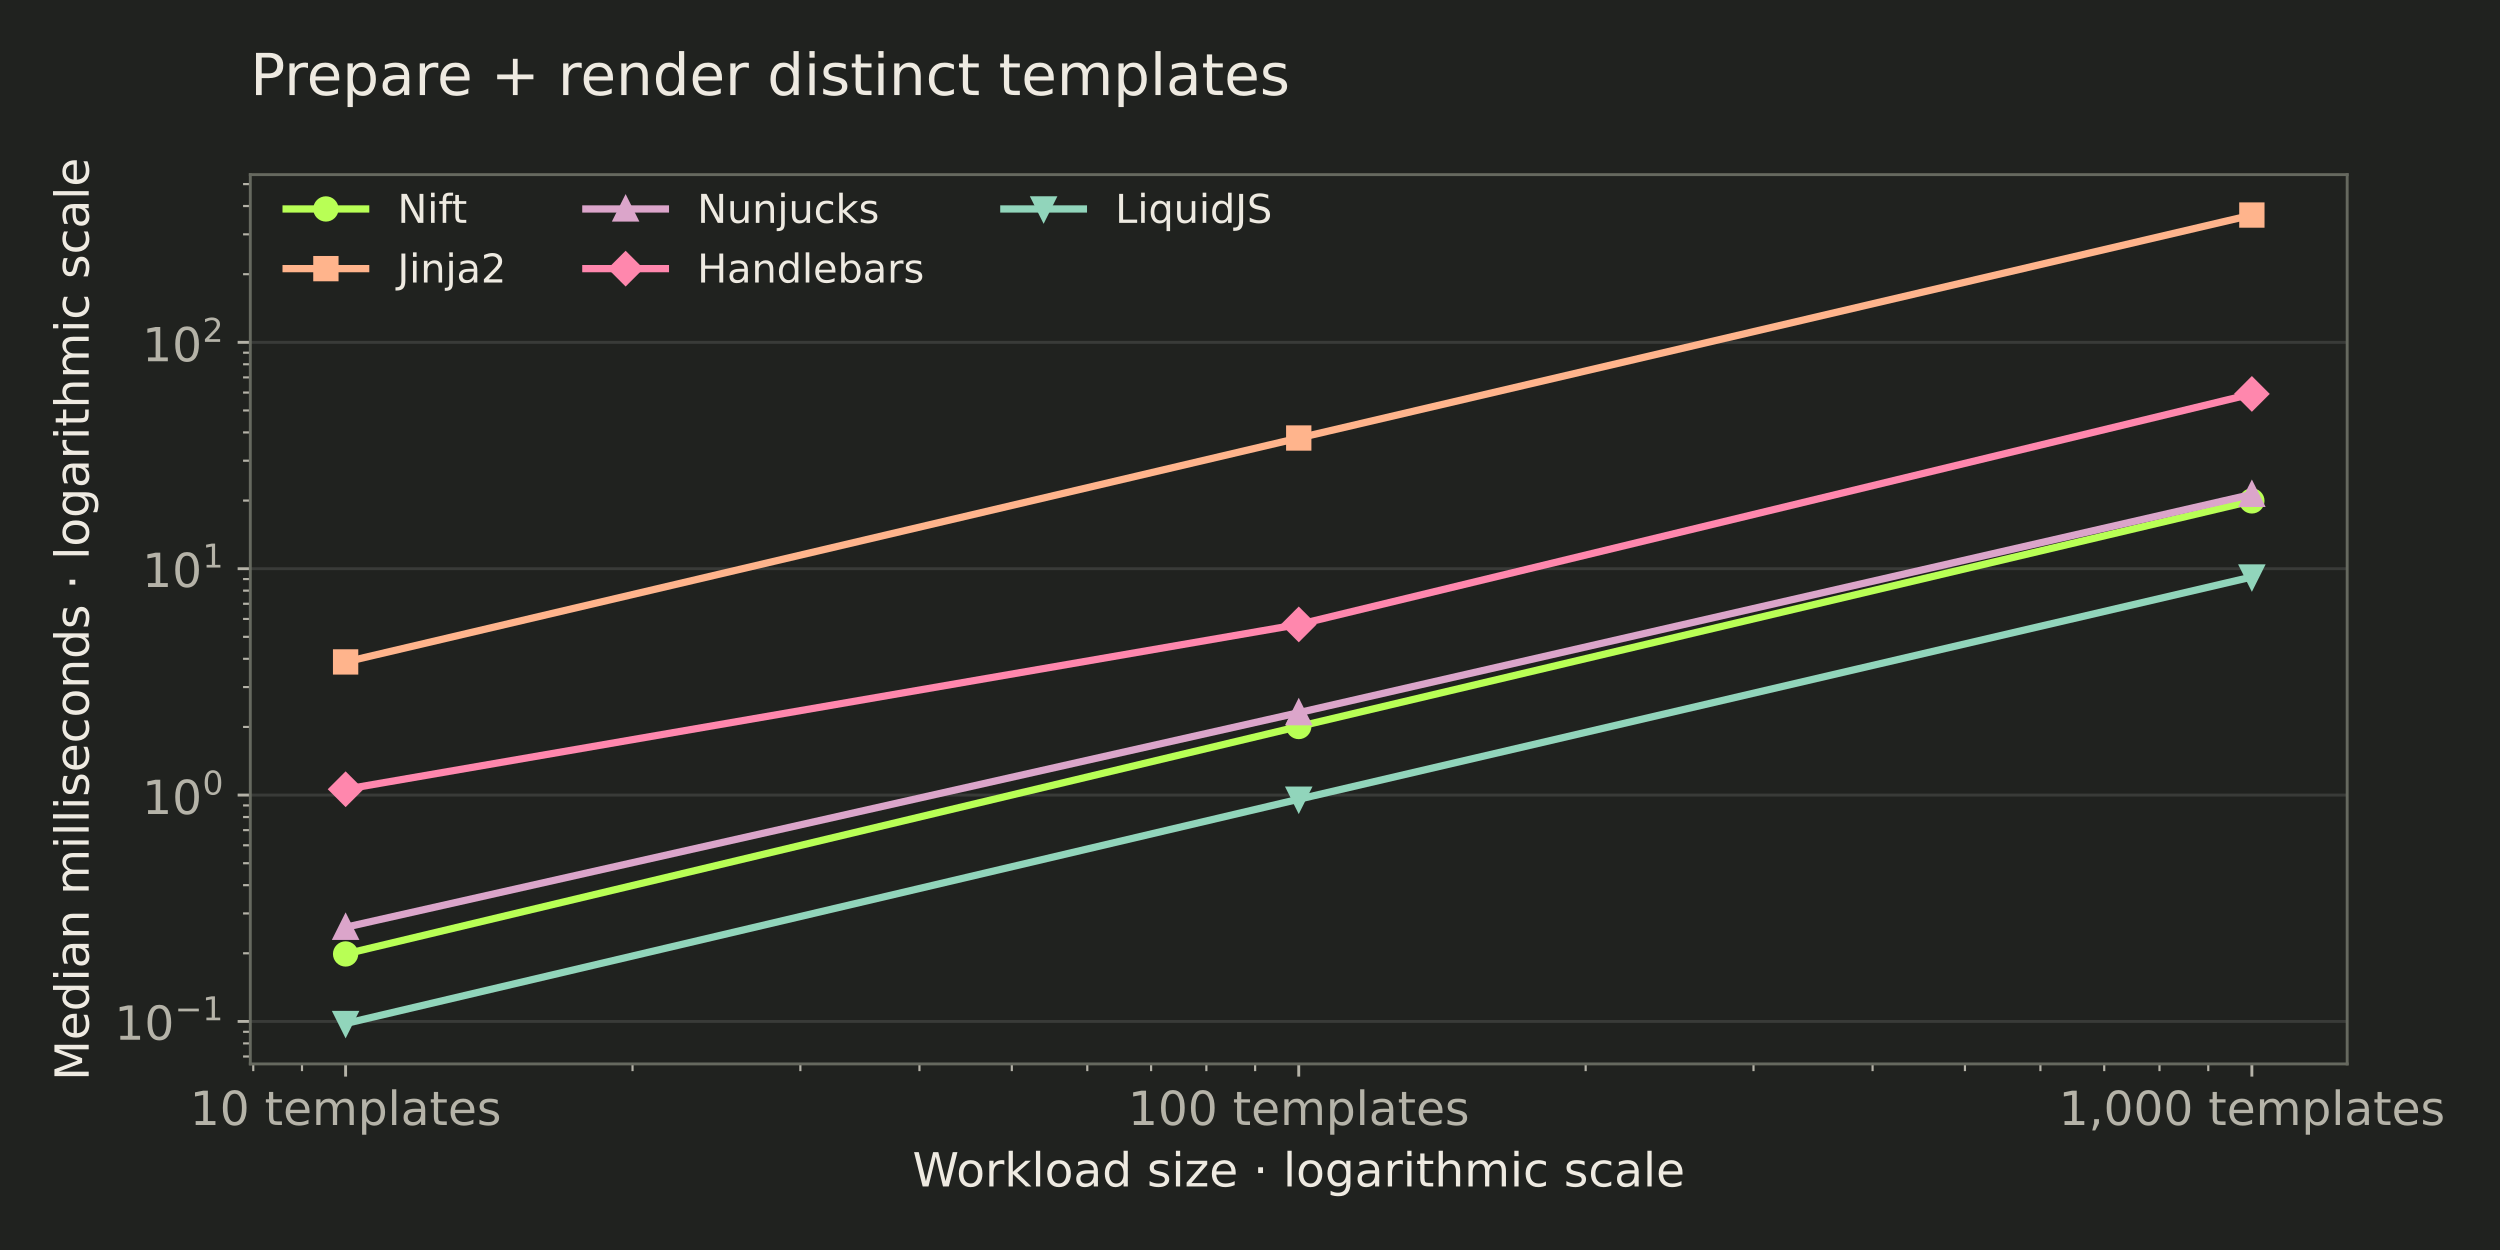
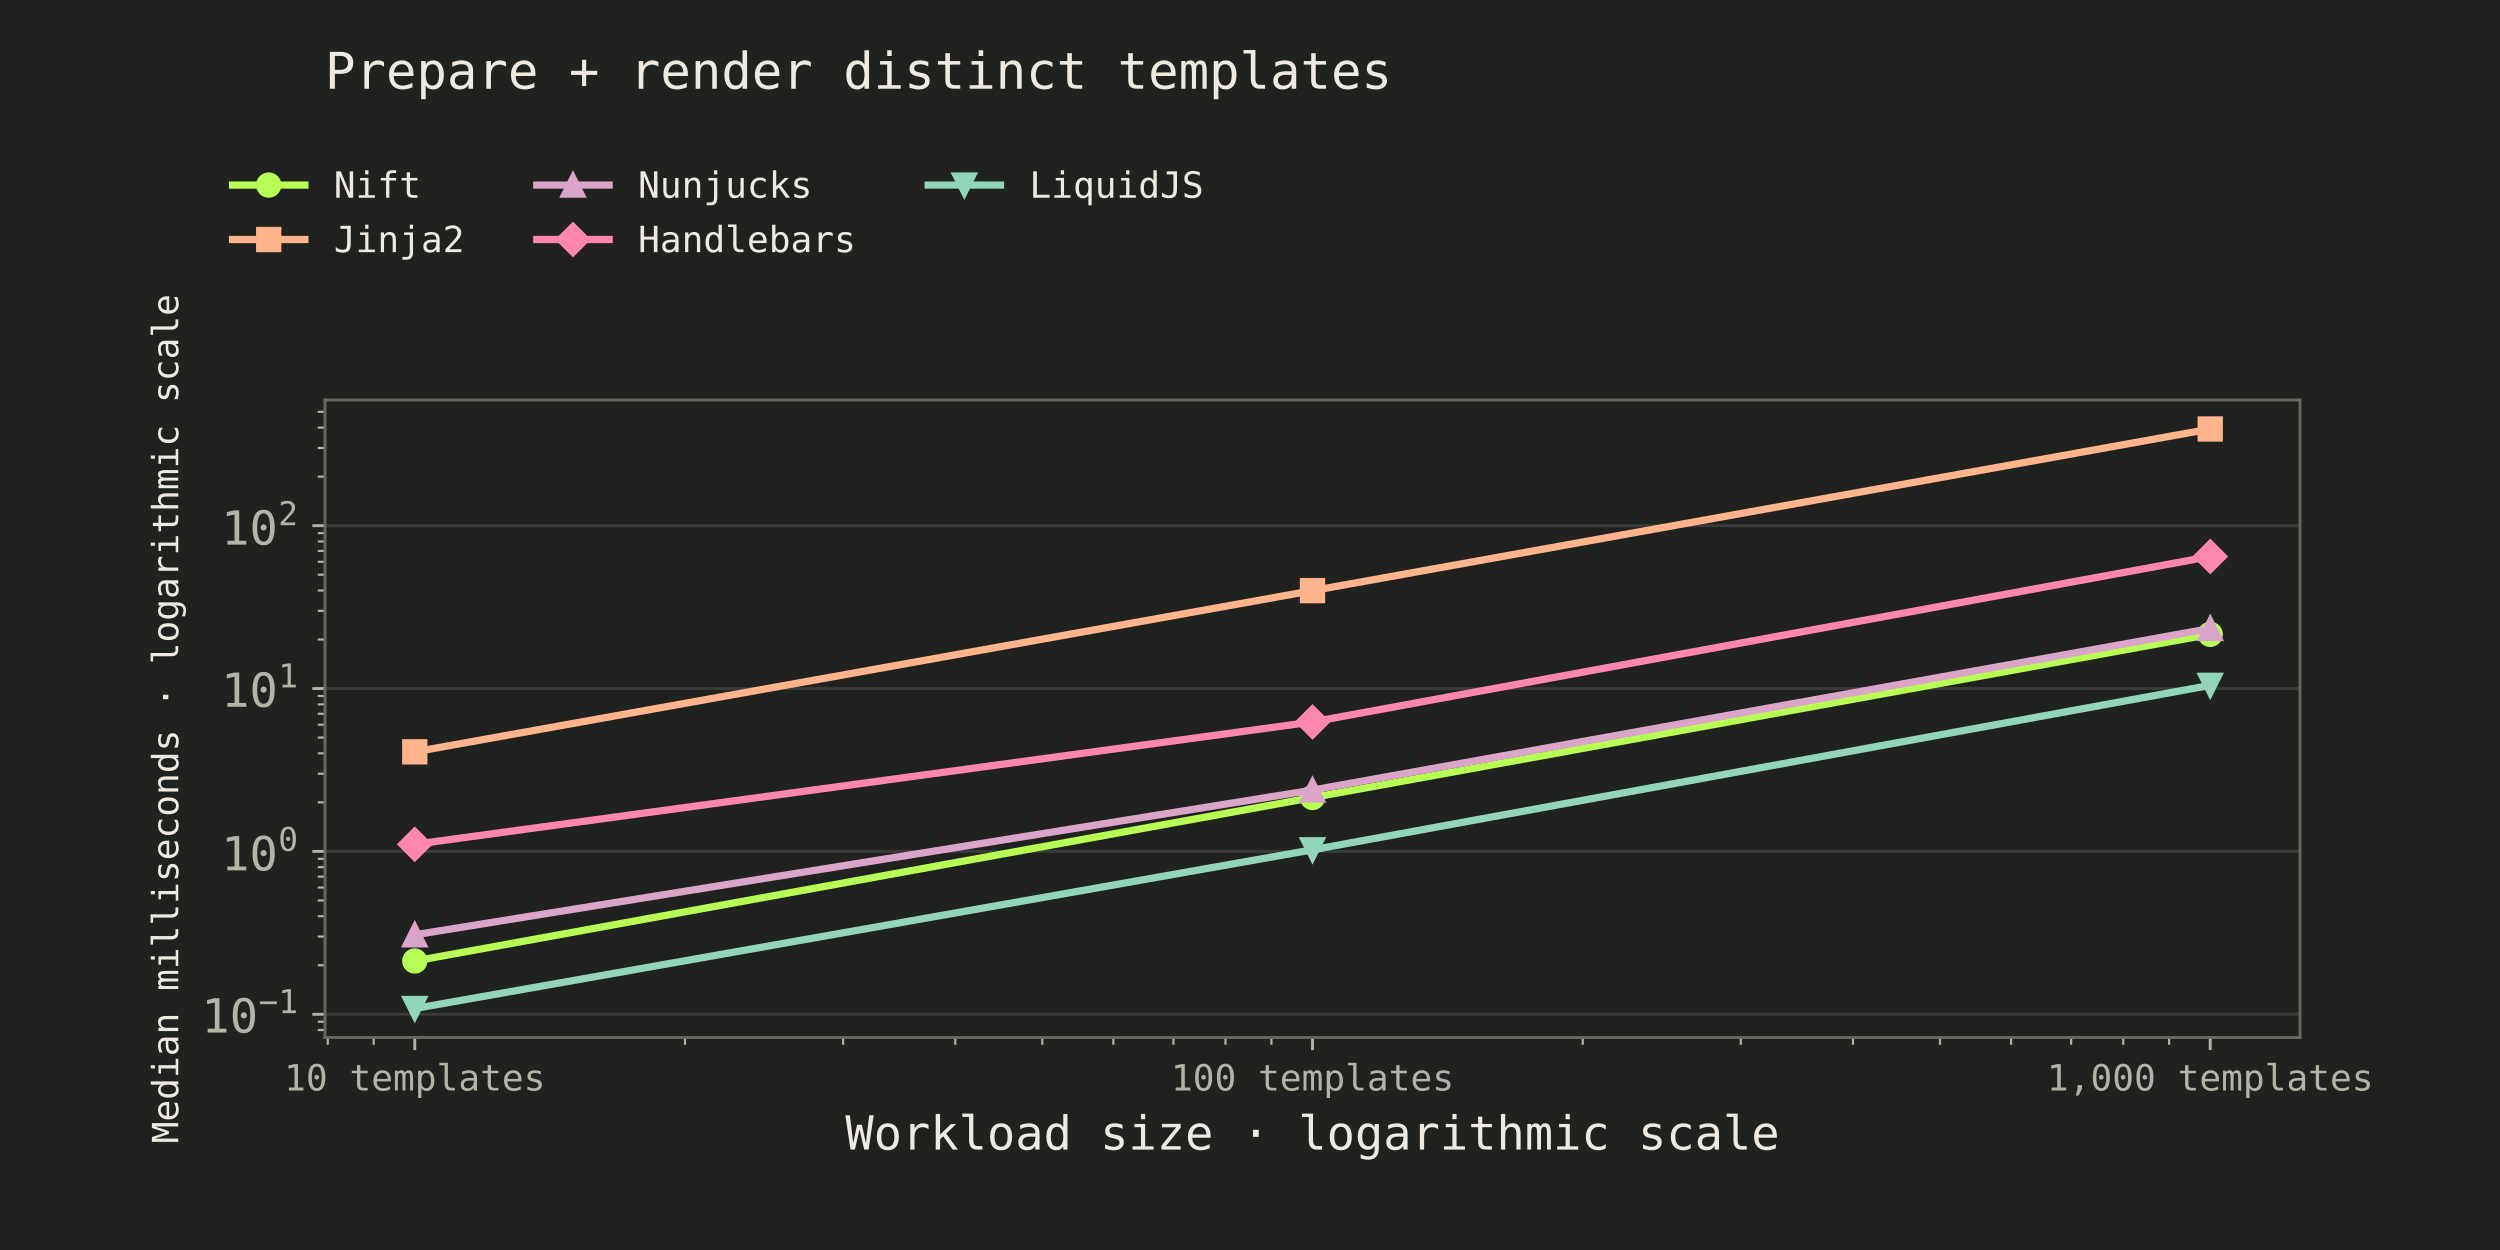
<svg xmlns="http://www.w3.org/2000/svg" xmlns:xlink="http://www.w3.org/1999/xlink" width="691.2pt" height="345.6pt" viewBox="0 0 691.2 345.6" version="1.1">
  <defs>
    <style type="text/css">*{stroke-linejoin: round; stroke-linecap: butt}</style>
  </defs>
  <g id="figure_1">
    <g id="patch_1">
      <path d="M 0 345.6  L 691.2 345.6  L 691.2 0  L 0 0  z " style="fill: #20221f" />
    </g>
    <g id="axes_1">
      <g id="patch_2">
-         <path d="M 69.203 294.154  L 648.949 294.154  L 648.949 48.28  L 69.203 48.28  z " style="fill: #20221f" />
+         <path d="M 89.856 286.848  L 635.904 286.848  L 635.904 110.592  L 89.856 110.592  z " style="fill: #20221f" />
      </g>
      <g id="matplotlib.axis_1">
        <g id="xtick_1">
          <g id="line2d_1">
            <defs>
              <path id="m729737db2e" d="M 0 0  L 0 3.5  " style="stroke: #b5b3a8; stroke-width: 0.8" />
            </defs>
            <g>
-               <use xlink:href="#m729737db2e" x="95.555" y="294.154" style="fill: #b5b3a8; stroke: #b5b3a8; stroke-width: 0.8" />
+               <use xlink:href="#m729737db2e" x="114.676" y="286.848" style="fill: #b5b3a8; stroke: #b5b3a8; stroke-width: 0.8" />
            </g>
          </g>
          <g id="text_1">
-             <text style="font-size: 13px; font-family: 'DejaVu Sans', 'Bitstream Vera Sans', 'Computer Modern Sans Serif', 'Lucida Grande', 'Verdana', 'Geneva', 'Lucid', 'Arial', 'Helvetica', 'Avant Garde', sans-serif; text-anchor: middle; fill: #b5b3a8" x="95.555" y="311.032" transform="rotate(-0 95.55514 311.0319)">10 templates</text>
+             <text style="font-size: 10px; font-family: 'DejaVu Sans Mono'; text-anchor: middle; fill: #b5b3a8" x="114.676" y="301.5" transform="rotate(-0 114.6764 301.4996)">10 templates</text>
          </g>
        </g>
        <g id="xtick_2">
          <g id="line2d_2">
            <g>
-               <use xlink:href="#m729737db2e" x="359.076" y="294.154" style="fill: #b5b3a8; stroke: #b5b3a8; stroke-width: 0.8" />
+               <use xlink:href="#m729737db2e" x="362.88" y="286.848" style="fill: #b5b3a8; stroke: #b5b3a8; stroke-width: 0.8" />
            </g>
          </g>
          <g id="text_2">
-             <text style="font-size: 13px; font-family: 'DejaVu Sans', 'Bitstream Vera Sans', 'Computer Modern Sans Serif', 'Lucida Grande', 'Verdana', 'Geneva', 'Lucid', 'Arial', 'Helvetica', 'Avant Garde', sans-serif; text-anchor: middle; fill: #b5b3a8" x="359.076" y="311.032" transform="rotate(-0 359.0761 311.0319)">100 templates</text>
+             <text style="font-size: 10px; font-family: 'DejaVu Sans Mono'; text-anchor: middle; fill: #b5b3a8" x="362.88" y="301.5" transform="rotate(-0 362.88 301.4996)">100 templates</text>
          </g>
        </g>
        <g id="xtick_3">
          <g id="line2d_3">
            <g>
-               <use xlink:href="#m729737db2e" x="622.597" y="294.154" style="fill: #b5b3a8; stroke: #b5b3a8; stroke-width: 0.8" />
+               <use xlink:href="#m729737db2e" x="611.084" y="286.848" style="fill: #b5b3a8; stroke: #b5b3a8; stroke-width: 0.8" />
            </g>
          </g>
          <g id="text_3">
-             <text style="font-size: 13px; font-family: 'DejaVu Sans', 'Bitstream Vera Sans', 'Computer Modern Sans Serif', 'Lucida Grande', 'Verdana', 'Geneva', 'Lucid', 'Arial', 'Helvetica', 'Avant Garde', sans-serif; text-anchor: middle; fill: #b5b3a8" x="622.597" y="311.032" transform="rotate(-0 622.597 311.0319)">1,000 templates</text>
+             <text style="font-size: 10px; font-family: 'DejaVu Sans Mono'; text-anchor: middle; fill: #b5b3a8" x="611.084" y="301.5" transform="rotate(-0 611.0836 301.4996)">1,000 templates</text>
          </g>
        </g>
        <g id="xtick_4">
          <g id="line2d_4">
            <defs>
              <path id="m561a714fef" d="M 0 0  L 0 2  " style="stroke: #b5b3a8; stroke-width: 0.6" />
            </defs>
            <g>
-               <use xlink:href="#m561a714fef" x="70.017" y="294.154" style="fill: #b5b3a8; stroke: #b5b3a8; stroke-width: 0.6" />
+               <use xlink:href="#m561a714fef" x="90.623" y="286.848" style="fill: #b5b3a8; stroke: #b5b3a8; stroke-width: 0.6" />
            </g>
          </g>
        </g>
        <g id="xtick_5">
          <g id="line2d_5">
            <g>
-               <use xlink:href="#m561a714fef" x="83.497" y="294.154" style="fill: #b5b3a8; stroke: #b5b3a8; stroke-width: 0.6" />
+               <use xlink:href="#m561a714fef" x="103.319" y="286.848" style="fill: #b5b3a8; stroke: #b5b3a8; stroke-width: 0.6" />
            </g>
          </g>
        </g>
        <g id="xtick_6">
          <g id="line2d_6">
            <g>
-               <use xlink:href="#m561a714fef" x="174.883" y="294.154" style="fill: #b5b3a8; stroke: #b5b3a8; stroke-width: 0.6" />
+               <use xlink:href="#m561a714fef" x="189.393" y="286.848" style="fill: #b5b3a8; stroke: #b5b3a8; stroke-width: 0.6" />
            </g>
          </g>
        </g>
        <g id="xtick_7">
          <g id="line2d_7">
            <g>
-               <use xlink:href="#m561a714fef" x="221.287" y="294.154" style="fill: #b5b3a8; stroke: #b5b3a8; stroke-width: 0.6" />
+               <use xlink:href="#m561a714fef" x="233.1" y="286.848" style="fill: #b5b3a8; stroke: #b5b3a8; stroke-width: 0.6" />
            </g>
          </g>
        </g>
        <g id="xtick_8">
          <g id="line2d_8">
            <g>
-               <use xlink:href="#m561a714fef" x="254.211" y="294.154" style="fill: #b5b3a8; stroke: #b5b3a8; stroke-width: 0.6" />
+               <use xlink:href="#m561a714fef" x="264.11" y="286.848" style="fill: #b5b3a8; stroke: #b5b3a8; stroke-width: 0.6" />
            </g>
          </g>
        </g>
        <g id="xtick_9">
          <g id="line2d_9">
            <g>
-               <use xlink:href="#m561a714fef" x="279.748" y="294.154" style="fill: #b5b3a8; stroke: #b5b3a8; stroke-width: 0.6" />
+               <use xlink:href="#m561a714fef" x="288.163" y="286.848" style="fill: #b5b3a8; stroke: #b5b3a8; stroke-width: 0.6" />
            </g>
          </g>
        </g>
        <g id="xtick_10">
          <g id="line2d_10">
            <g>
-               <use xlink:href="#m561a714fef" x="300.614" y="294.154" style="fill: #b5b3a8; stroke: #b5b3a8; stroke-width: 0.6" />
+               <use xlink:href="#m561a714fef" x="307.816" y="286.848" style="fill: #b5b3a8; stroke: #b5b3a8; stroke-width: 0.6" />
            </g>
          </g>
        </g>
        <g id="xtick_11">
          <g id="line2d_11">
            <g>
-               <use xlink:href="#m561a714fef" x="318.256" y="294.154" style="fill: #b5b3a8; stroke: #b5b3a8; stroke-width: 0.6" />
+               <use xlink:href="#m561a714fef" x="324.433" y="286.848" style="fill: #b5b3a8; stroke: #b5b3a8; stroke-width: 0.6" />
            </g>
          </g>
        </g>
        <g id="xtick_12">
          <g id="line2d_12">
            <g>
-               <use xlink:href="#m561a714fef" x="333.538" y="294.154" style="fill: #b5b3a8; stroke: #b5b3a8; stroke-width: 0.6" />
+               <use xlink:href="#m561a714fef" x="338.827" y="286.848" style="fill: #b5b3a8; stroke: #b5b3a8; stroke-width: 0.6" />
            </g>
          </g>
        </g>
        <g id="xtick_13">
          <g id="line2d_13">
            <g>
-               <use xlink:href="#m561a714fef" x="347.018" y="294.154" style="fill: #b5b3a8; stroke: #b5b3a8; stroke-width: 0.6" />
+               <use xlink:href="#m561a714fef" x="351.523" y="286.848" style="fill: #b5b3a8; stroke: #b5b3a8; stroke-width: 0.6" />
            </g>
          </g>
        </g>
        <g id="xtick_14">
          <g id="line2d_14">
            <g>
-               <use xlink:href="#m561a714fef" x="438.404" y="294.154" style="fill: #b5b3a8; stroke: #b5b3a8; stroke-width: 0.6" />
+               <use xlink:href="#m561a714fef" x="437.597" y="286.848" style="fill: #b5b3a8; stroke: #b5b3a8; stroke-width: 0.6" />
            </g>
          </g>
        </g>
        <g id="xtick_15">
          <g id="line2d_15">
            <g>
-               <use xlink:href="#m561a714fef" x="484.808" y="294.154" style="fill: #b5b3a8; stroke: #b5b3a8; stroke-width: 0.6" />
+               <use xlink:href="#m561a714fef" x="481.303" y="286.848" style="fill: #b5b3a8; stroke: #b5b3a8; stroke-width: 0.6" />
            </g>
          </g>
        </g>
        <g id="xtick_16">
          <g id="line2d_16">
            <g>
-               <use xlink:href="#m561a714fef" x="517.731" y="294.154" style="fill: #b5b3a8; stroke: #b5b3a8; stroke-width: 0.6" />
+               <use xlink:href="#m561a714fef" x="512.313" y="286.848" style="fill: #b5b3a8; stroke: #b5b3a8; stroke-width: 0.6" />
            </g>
          </g>
        </g>
        <g id="xtick_17">
          <g id="line2d_17">
            <g>
-               <use xlink:href="#m561a714fef" x="543.269" y="294.154" style="fill: #b5b3a8; stroke: #b5b3a8; stroke-width: 0.6" />
+               <use xlink:href="#m561a714fef" x="536.367" y="286.848" style="fill: #b5b3a8; stroke: #b5b3a8; stroke-width: 0.6" />
            </g>
          </g>
        </g>
        <g id="xtick_18">
          <g id="line2d_18">
            <g>
-               <use xlink:href="#m561a714fef" x="564.135" y="294.154" style="fill: #b5b3a8; stroke: #b5b3a8; stroke-width: 0.6" />
+               <use xlink:href="#m561a714fef" x="556.02" y="286.848" style="fill: #b5b3a8; stroke: #b5b3a8; stroke-width: 0.6" />
            </g>
          </g>
        </g>
        <g id="xtick_19">
          <g id="line2d_19">
            <g>
-               <use xlink:href="#m561a714fef" x="581.777" y="294.154" style="fill: #b5b3a8; stroke: #b5b3a8; stroke-width: 0.6" />
+               <use xlink:href="#m561a714fef" x="572.636" y="286.848" style="fill: #b5b3a8; stroke: #b5b3a8; stroke-width: 0.6" />
            </g>
          </g>
        </g>
        <g id="xtick_20">
          <g id="line2d_20">
            <g>
-               <use xlink:href="#m561a714fef" x="597.059" y="294.154" style="fill: #b5b3a8; stroke: #b5b3a8; stroke-width: 0.6" />
+               <use xlink:href="#m561a714fef" x="587.03" y="286.848" style="fill: #b5b3a8; stroke: #b5b3a8; stroke-width: 0.6" />
            </g>
          </g>
        </g>
        <g id="xtick_21">
          <g id="line2d_21">
            <g>
-               <use xlink:href="#m561a714fef" x="610.539" y="294.154" style="fill: #b5b3a8; stroke: #b5b3a8; stroke-width: 0.6" />
+               <use xlink:href="#m561a714fef" x="599.726" y="286.848" style="fill: #b5b3a8; stroke: #b5b3a8; stroke-width: 0.6" />
            </g>
          </g>
        </g>
        <g id="text_4">
-           <text style="font-size: 13px; font-family: 'DejaVu Sans', 'Bitstream Vera Sans', 'Computer Modern Sans Serif', 'Lucida Grande', 'Verdana', 'Geneva', 'Lucid', 'Arial', 'Helvetica', 'Avant Garde', sans-serif; text-anchor: middle; fill: #eeeae1" x="359.076" y="328.033" transform="rotate(-0 359.0761 328.0329)">Workload size · logarithmic scale</text>
+           <text style="font-size: 13px; font-family: 'DejaVu Sans Mono'; text-anchor: middle; fill: #eeeae1" x="362.88" y="317.849" transform="rotate(-0 362.88 317.8489)">Workload size · logarithmic scale</text>
        </g>
      </g>
      <g id="matplotlib.axis_2">
        <g id="ytick_1">
          <g id="line2d_22">
-             <path d="M 69.203 282.411  L 648.949 282.411  " clip-path="url(#p928953064c)" style="fill: none; stroke: #b0b0b0; stroke-opacity: 0.18; stroke-width: 0.8; stroke-linecap: square" />
+             <path d="M 89.856 280.422  L 635.904 280.422  " clip-path="url(#pa145796d92)" style="fill: none; stroke: #b0b0b0; stroke-opacity: 0.18; stroke-width: 0.8; stroke-linecap: square" />
          </g>
          <g id="line2d_23">
            <defs>
              <path id="m79aa11fd9c" d="M 0 0  L -3.5 0  " style="stroke: #b5b3a8; stroke-width: 0.8" />
            </defs>
            <g>
-               <use xlink:href="#m79aa11fd9c" x="69.203" y="282.411" style="fill: #b5b3a8; stroke: #b5b3a8; stroke-width: 0.8" />
+               <use xlink:href="#m79aa11fd9c" x="89.856" y="280.422" style="fill: #b5b3a8; stroke: #b5b3a8; stroke-width: 0.8" />
            </g>
          </g>
          <g id="text_5">
-             <g style="fill: #b5b3a8" transform="translate(31.65305 288.4555)">
+             <g style="fill: #b5b3a8" transform="translate(55.686 286.4675)">
              <text>
-                 <tspan x="0" y="-0.992" style="font-size: 13px; font-family: 'DejaVu Sans'; fill: #b5b3a8">1</tspan>
-                 <tspan x="8.271" y="-0.992" style="font-size: 13px; font-family: 'DejaVu Sans'; fill: #b5b3a8">0</tspan>
-                 <tspan x="16.666" y="-6.361" style="font-size: 9.1px; font-family: 'DejaVu Sans'; fill: #b5b3a8">−</tspan>
-                 <tspan x="24.291" y="-6.361" style="font-size: 9.1px; font-family: 'DejaVu Sans'; fill: #b5b3a8">1</tspan>
+                 <tspan x="0" y="-0.992" style="font-size: 13px; font-family: 'DejaVu Sans Mono'; fill: #b5b3a8">1</tspan>
+                 <tspan x="7.827" y="-0.992" style="font-size: 13px; font-family: 'DejaVu Sans Mono'; fill: #b5b3a8">0</tspan>
+                 <tspan x="15.778" y="-6.361" style="font-size: 9.1px; font-family: 'DejaVu Sans Mono'; fill: #b5b3a8">−</tspan>
+                 <tspan x="21.256" y="-6.361" style="font-size: 9.1px; font-family: 'DejaVu Sans Mono'; fill: #b5b3a8">1</tspan>
              </text>
            </g>
          </g>
        </g>
        <g id="ytick_2">
          <g id="line2d_24">
-             <path d="M 69.203 219.823  L 648.949 219.823  " clip-path="url(#p928953064c)" style="fill: none; stroke: #b0b0b0; stroke-opacity: 0.18; stroke-width: 0.8; stroke-linecap: square" />
+             <path d="M 89.856 235.394  L 635.904 235.394  " clip-path="url(#pa145796d92)" style="fill: none; stroke: #b0b0b0; stroke-opacity: 0.18; stroke-width: 0.8; stroke-linecap: square" />
          </g>
          <g id="line2d_25">
            <g>
-               <use xlink:href="#m79aa11fd9c" x="69.203" y="219.823" style="fill: #b5b3a8; stroke: #b5b3a8; stroke-width: 0.8" />
+               <use xlink:href="#m79aa11fd9c" x="89.856" y="235.394" style="fill: #b5b3a8; stroke: #b5b3a8; stroke-width: 0.8" />
            </g>
          </g>
          <g id="text_6">
-             <g style="fill: #b5b3a8" transform="translate(39.32305 225.9331)">
+             <g style="fill: #b5b3a8" transform="translate(61.146 241.5045)">
              <text>
-                 <tspan x="0" y="-0.872" style="font-size: 13px; font-family: 'DejaVu Sans'; fill: #b5b3a8">1</tspan>
-                 <tspan x="8.271" y="-0.872" style="font-size: 13px; font-family: 'DejaVu Sans'; fill: #b5b3a8">0</tspan>
-                 <tspan x="16.666" y="-6.241" style="font-size: 9.1px; font-family: 'DejaVu Sans'; fill: #b5b3a8">0</tspan>
+                 <tspan x="0" y="-0.872" style="font-size: 13px; font-family: 'DejaVu Sans Mono'; fill: #b5b3a8">1</tspan>
+                 <tspan x="7.827" y="-0.872" style="font-size: 13px; font-family: 'DejaVu Sans Mono'; fill: #b5b3a8">0</tspan>
+                 <tspan x="15.778" y="-6.241" style="font-size: 9.1px; font-family: 'DejaVu Sans Mono'; fill: #b5b3a8">0</tspan>
              </text>
            </g>
          </g>
        </g>
        <g id="ytick_3">
          <g id="line2d_26">
-             <path d="M 69.203 157.236  L 648.949 157.236  " clip-path="url(#p928953064c)" style="fill: none; stroke: #b0b0b0; stroke-opacity: 0.18; stroke-width: 0.8; stroke-linecap: square" />
+             <path d="M 89.856 190.366  L 635.904 190.366  " clip-path="url(#pa145796d92)" style="fill: none; stroke: #b0b0b0; stroke-opacity: 0.18; stroke-width: 0.8; stroke-linecap: square" />
          </g>
          <g id="line2d_27">
            <g>
-               <use xlink:href="#m79aa11fd9c" x="69.203" y="157.236" style="fill: #b5b3a8; stroke: #b5b3a8; stroke-width: 0.8" />
+               <use xlink:href="#m79aa11fd9c" x="89.856" y="190.366" style="fill: #b5b3a8; stroke: #b5b3a8; stroke-width: 0.8" />
            </g>
          </g>
          <g id="text_7">
-             <g style="fill: #b5b3a8" transform="translate(39.32305 163.2806)">
+             <g style="fill: #b5b3a8" transform="translate(61.146 196.4115)">
              <text>
-                 <tspan x="0" y="-0.992" style="font-size: 13px; font-family: 'DejaVu Sans'; fill: #b5b3a8">1</tspan>
-                 <tspan x="8.271" y="-0.992" style="font-size: 13px; font-family: 'DejaVu Sans'; fill: #b5b3a8">0</tspan>
-                 <tspan x="16.666" y="-6.361" style="font-size: 9.1px; font-family: 'DejaVu Sans'; fill: #b5b3a8">1</tspan>
+                 <tspan x="0" y="-0.992" style="font-size: 13px; font-family: 'DejaVu Sans Mono'; fill: #b5b3a8">1</tspan>
+                 <tspan x="7.827" y="-0.992" style="font-size: 13px; font-family: 'DejaVu Sans Mono'; fill: #b5b3a8">0</tspan>
+                 <tspan x="15.778" y="-6.361" style="font-size: 9.1px; font-family: 'DejaVu Sans Mono'; fill: #b5b3a8">1</tspan>
              </text>
            </g>
          </g>
        </g>
        <g id="ytick_4">
          <g id="line2d_28">
-             <path d="M 69.203 94.648  L 648.949 94.648  " clip-path="url(#p928953064c)" style="fill: none; stroke: #b0b0b0; stroke-opacity: 0.18; stroke-width: 0.8; stroke-linecap: square" />
+             <path d="M 89.856 145.338  L 635.904 145.338  " clip-path="url(#pa145796d92)" style="fill: none; stroke: #b0b0b0; stroke-opacity: 0.18; stroke-width: 0.8; stroke-linecap: square" />
          </g>
          <g id="line2d_29">
            <g>
-               <use xlink:href="#m79aa11fd9c" x="69.203" y="94.648" style="fill: #b5b3a8; stroke: #b5b3a8; stroke-width: 0.8" />
+               <use xlink:href="#m79aa11fd9c" x="89.856" y="145.338" style="fill: #b5b3a8; stroke: #b5b3a8; stroke-width: 0.8" />
            </g>
          </g>
          <g id="text_8">
-             <g style="fill: #b5b3a8" transform="translate(39.32305 100.7581)">
+             <g style="fill: #b5b3a8" transform="translate(61.146 151.4485)">
              <text>
-                 <tspan x="0" y="-0.872" style="font-size: 13px; font-family: 'DejaVu Sans'; fill: #b5b3a8">1</tspan>
-                 <tspan x="8.271" y="-0.872" style="font-size: 13px; font-family: 'DejaVu Sans'; fill: #b5b3a8">0</tspan>
-                 <tspan x="16.666" y="-6.241" style="font-size: 9.1px; font-family: 'DejaVu Sans'; fill: #b5b3a8">2</tspan>
+                 <tspan x="0" y="-0.872" style="font-size: 13px; font-family: 'DejaVu Sans Mono'; fill: #b5b3a8">1</tspan>
+                 <tspan x="7.827" y="-0.872" style="font-size: 13px; font-family: 'DejaVu Sans Mono'; fill: #b5b3a8">0</tspan>
+                 <tspan x="15.778" y="-6.241" style="font-size: 9.1px; font-family: 'DejaVu Sans Mono'; fill: #b5b3a8">2</tspan>
              </text>
            </g>
          </g>
        </g>
        <g id="ytick_5">
          <g id="line2d_30">
            <defs>
              <path id="m4dfe075dbd" d="M 0 0  L -2 0  " style="stroke: #b5b3a8; stroke-width: 0.6" />
            </defs>
            <g>
-               <use xlink:href="#m4dfe075dbd" x="69.203" y="292.105" style="fill: #b5b3a8; stroke: #b5b3a8; stroke-width: 0.6" />
+               <use xlink:href="#m4dfe075dbd" x="89.856" y="284.786" style="fill: #b5b3a8; stroke: #b5b3a8; stroke-width: 0.6" />
            </g>
          </g>
        </g>
        <g id="ytick_6">
          <g id="line2d_31">
            <g>
-               <use xlink:href="#m4dfe075dbd" x="69.203" y="288.476" style="fill: #b5b3a8; stroke: #b5b3a8; stroke-width: 0.6" />
+               <use xlink:href="#m4dfe075dbd" x="89.856" y="282.483" style="fill: #b5b3a8; stroke: #b5b3a8; stroke-width: 0.6" />
            </g>
          </g>
        </g>
        <g id="ytick_7">
          <g id="line2d_32">
            <g>
-               <use xlink:href="#m4dfe075dbd" x="69.203" y="285.274" style="fill: #b5b3a8; stroke: #b5b3a8; stroke-width: 0.6" />
+               <use xlink:href="#m4dfe075dbd" x="89.856" y="266.868" style="fill: #b5b3a8; stroke: #b5b3a8; stroke-width: 0.6" />
            </g>
          </g>
        </g>
        <g id="ytick_8">
          <g id="line2d_33">
            <g>
-               <use xlink:href="#m4dfe075dbd" x="69.203" y="263.57" style="fill: #b5b3a8; stroke: #b5b3a8; stroke-width: 0.6" />
+               <use xlink:href="#m4dfe075dbd" x="89.856" y="258.939" style="fill: #b5b3a8; stroke: #b5b3a8; stroke-width: 0.6" />
            </g>
          </g>
        </g>
        <g id="ytick_9">
          <g id="line2d_34">
            <g>
-               <use xlink:href="#m4dfe075dbd" x="69.203" y="252.549" style="fill: #b5b3a8; stroke: #b5b3a8; stroke-width: 0.6" />
+               <use xlink:href="#m4dfe075dbd" x="89.856" y="253.313" style="fill: #b5b3a8; stroke: #b5b3a8; stroke-width: 0.6" />
            </g>
          </g>
        </g>
        <g id="ytick_10">
          <g id="line2d_35">
            <g>
-               <use xlink:href="#m4dfe075dbd" x="69.203" y="244.729" style="fill: #b5b3a8; stroke: #b5b3a8; stroke-width: 0.6" />
+               <use xlink:href="#m4dfe075dbd" x="89.856" y="248.949" style="fill: #b5b3a8; stroke: #b5b3a8; stroke-width: 0.6" />
            </g>
          </g>
        </g>
        <g id="ytick_11">
          <g id="line2d_36">
            <g>
-               <use xlink:href="#m4dfe075dbd" x="69.203" y="238.664" style="fill: #b5b3a8; stroke: #b5b3a8; stroke-width: 0.6" />
+               <use xlink:href="#m4dfe075dbd" x="89.856" y="245.384" style="fill: #b5b3a8; stroke: #b5b3a8; stroke-width: 0.6" />
            </g>
          </g>
        </g>
        <g id="ytick_12">
          <g id="line2d_37">
            <g>
-               <use xlink:href="#m4dfe075dbd" x="69.203" y="233.708" style="fill: #b5b3a8; stroke: #b5b3a8; stroke-width: 0.6" />
+               <use xlink:href="#m4dfe075dbd" x="89.856" y="242.369" style="fill: #b5b3a8; stroke: #b5b3a8; stroke-width: 0.6" />
            </g>
          </g>
        </g>
        <g id="ytick_13">
          <g id="line2d_38">
            <g>
-               <use xlink:href="#m4dfe075dbd" x="69.203" y="229.518" style="fill: #b5b3a8; stroke: #b5b3a8; stroke-width: 0.6" />
+               <use xlink:href="#m4dfe075dbd" x="89.856" y="239.758" style="fill: #b5b3a8; stroke: #b5b3a8; stroke-width: 0.6" />
            </g>
          </g>
        </g>
        <g id="ytick_14">
          <g id="line2d_39">
            <g>
-               <use xlink:href="#m4dfe075dbd" x="69.203" y="225.888" style="fill: #b5b3a8; stroke: #b5b3a8; stroke-width: 0.6" />
+               <use xlink:href="#m4dfe075dbd" x="89.856" y="237.455" style="fill: #b5b3a8; stroke: #b5b3a8; stroke-width: 0.6" />
            </g>
          </g>
        </g>
        <g id="ytick_15">
          <g id="line2d_40">
            <g>
-               <use xlink:href="#m4dfe075dbd" x="69.203" y="222.687" style="fill: #b5b3a8; stroke: #b5b3a8; stroke-width: 0.6" />
+               <use xlink:href="#m4dfe075dbd" x="89.856" y="221.84" style="fill: #b5b3a8; stroke: #b5b3a8; stroke-width: 0.6" />
            </g>
          </g>
        </g>
        <g id="ytick_16">
          <g id="line2d_41">
            <g>
-               <use xlink:href="#m4dfe075dbd" x="69.203" y="200.982" style="fill: #b5b3a8; stroke: #b5b3a8; stroke-width: 0.6" />
+               <use xlink:href="#m4dfe075dbd" x="89.856" y="213.911" style="fill: #b5b3a8; stroke: #b5b3a8; stroke-width: 0.6" />
            </g>
          </g>
        </g>
        <g id="ytick_17">
          <g id="line2d_42">
            <g>
-               <use xlink:href="#m4dfe075dbd" x="69.203" y="189.961" style="fill: #b5b3a8; stroke: #b5b3a8; stroke-width: 0.6" />
+               <use xlink:href="#m4dfe075dbd" x="89.856" y="208.285" style="fill: #b5b3a8; stroke: #b5b3a8; stroke-width: 0.6" />
            </g>
          </g>
        </g>
        <g id="ytick_18">
          <g id="line2d_43">
            <g>
-               <use xlink:href="#m4dfe075dbd" x="69.203" y="182.142" style="fill: #b5b3a8; stroke: #b5b3a8; stroke-width: 0.6" />
+               <use xlink:href="#m4dfe075dbd" x="89.856" y="203.921" style="fill: #b5b3a8; stroke: #b5b3a8; stroke-width: 0.6" />
            </g>
          </g>
        </g>
        <g id="ytick_19">
          <g id="line2d_44">
            <g>
-               <use xlink:href="#m4dfe075dbd" x="69.203" y="176.076" style="fill: #b5b3a8; stroke: #b5b3a8; stroke-width: 0.6" />
+               <use xlink:href="#m4dfe075dbd" x="89.856" y="200.356" style="fill: #b5b3a8; stroke: #b5b3a8; stroke-width: 0.6" />
            </g>
          </g>
        </g>
        <g id="ytick_20">
          <g id="line2d_45">
            <g>
-               <use xlink:href="#m4dfe075dbd" x="69.203" y="171.121" style="fill: #b5b3a8; stroke: #b5b3a8; stroke-width: 0.6" />
+               <use xlink:href="#m4dfe075dbd" x="89.856" y="197.341" style="fill: #b5b3a8; stroke: #b5b3a8; stroke-width: 0.6" />
            </g>
          </g>
        </g>
        <g id="ytick_21">
          <g id="line2d_46">
            <g>
-               <use xlink:href="#m4dfe075dbd" x="69.203" y="166.931" style="fill: #b5b3a8; stroke: #b5b3a8; stroke-width: 0.6" />
+               <use xlink:href="#m4dfe075dbd" x="89.856" y="194.73" style="fill: #b5b3a8; stroke: #b5b3a8; stroke-width: 0.6" />
            </g>
          </g>
        </g>
        <g id="ytick_22">
          <g id="line2d_47">
            <g>
-               <use xlink:href="#m4dfe075dbd" x="69.203" y="163.301" style="fill: #b5b3a8; stroke: #b5b3a8; stroke-width: 0.6" />
+               <use xlink:href="#m4dfe075dbd" x="89.856" y="192.427" style="fill: #b5b3a8; stroke: #b5b3a8; stroke-width: 0.6" />
            </g>
          </g>
        </g>
        <g id="ytick_23">
          <g id="line2d_48">
            <g>
-               <use xlink:href="#m4dfe075dbd" x="69.203" y="160.099" style="fill: #b5b3a8; stroke: #b5b3a8; stroke-width: 0.6" />
+               <use xlink:href="#m4dfe075dbd" x="89.856" y="176.812" style="fill: #b5b3a8; stroke: #b5b3a8; stroke-width: 0.6" />
            </g>
          </g>
        </g>
        <g id="ytick_24">
          <g id="line2d_49">
            <g>
-               <use xlink:href="#m4dfe075dbd" x="69.203" y="138.395" style="fill: #b5b3a8; stroke: #b5b3a8; stroke-width: 0.6" />
+               <use xlink:href="#m4dfe075dbd" x="89.856" y="168.883" style="fill: #b5b3a8; stroke: #b5b3a8; stroke-width: 0.6" />
            </g>
          </g>
        </g>
        <g id="ytick_25">
          <g id="line2d_50">
            <g>
-               <use xlink:href="#m4dfe075dbd" x="69.203" y="127.374" style="fill: #b5b3a8; stroke: #b5b3a8; stroke-width: 0.6" />
+               <use xlink:href="#m4dfe075dbd" x="89.856" y="163.257" style="fill: #b5b3a8; stroke: #b5b3a8; stroke-width: 0.6" />
            </g>
          </g>
        </g>
        <g id="ytick_26">
          <g id="line2d_51">
            <g>
-               <use xlink:href="#m4dfe075dbd" x="69.203" y="119.554" style="fill: #b5b3a8; stroke: #b5b3a8; stroke-width: 0.6" />
+               <use xlink:href="#m4dfe075dbd" x="89.856" y="158.893" style="fill: #b5b3a8; stroke: #b5b3a8; stroke-width: 0.6" />
            </g>
          </g>
        </g>
        <g id="ytick_27">
          <g id="line2d_52">
            <g>
-               <use xlink:href="#m4dfe075dbd" x="69.203" y="113.489" style="fill: #b5b3a8; stroke: #b5b3a8; stroke-width: 0.6" />
+               <use xlink:href="#m4dfe075dbd" x="89.856" y="155.328" style="fill: #b5b3a8; stroke: #b5b3a8; stroke-width: 0.6" />
            </g>
          </g>
        </g>
        <g id="ytick_28">
          <g id="line2d_53">
            <g>
-               <use xlink:href="#m4dfe075dbd" x="69.203" y="108.533" style="fill: #b5b3a8; stroke: #b5b3a8; stroke-width: 0.6" />
+               <use xlink:href="#m4dfe075dbd" x="89.856" y="152.313" style="fill: #b5b3a8; stroke: #b5b3a8; stroke-width: 0.6" />
            </g>
          </g>
        </g>
        <g id="ytick_29">
          <g id="line2d_54">
            <g>
-               <use xlink:href="#m4dfe075dbd" x="69.203" y="104.343" style="fill: #b5b3a8; stroke: #b5b3a8; stroke-width: 0.6" />
+               <use xlink:href="#m4dfe075dbd" x="89.856" y="149.702" style="fill: #b5b3a8; stroke: #b5b3a8; stroke-width: 0.6" />
            </g>
          </g>
        </g>
        <g id="ytick_30">
          <g id="line2d_55">
            <g>
-               <use xlink:href="#m4dfe075dbd" x="69.203" y="100.713" style="fill: #b5b3a8; stroke: #b5b3a8; stroke-width: 0.6" />
+               <use xlink:href="#m4dfe075dbd" x="89.856" y="147.399" style="fill: #b5b3a8; stroke: #b5b3a8; stroke-width: 0.6" />
            </g>
          </g>
        </g>
        <g id="ytick_31">
          <g id="line2d_56">
            <g>
-               <use xlink:href="#m4dfe075dbd" x="69.203" y="97.512" style="fill: #b5b3a8; stroke: #b5b3a8; stroke-width: 0.6" />
+               <use xlink:href="#m4dfe075dbd" x="89.856" y="131.784" style="fill: #b5b3a8; stroke: #b5b3a8; stroke-width: 0.6" />
            </g>
          </g>
        </g>
        <g id="ytick_32">
          <g id="line2d_57">
            <g>
-               <use xlink:href="#m4dfe075dbd" x="69.203" y="75.807" style="fill: #b5b3a8; stroke: #b5b3a8; stroke-width: 0.6" />
+               <use xlink:href="#m4dfe075dbd" x="89.856" y="123.855" style="fill: #b5b3a8; stroke: #b5b3a8; stroke-width: 0.6" />
            </g>
          </g>
        </g>
        <g id="ytick_33">
          <g id="line2d_58">
            <g>
-               <use xlink:href="#m4dfe075dbd" x="69.203" y="64.786" style="fill: #b5b3a8; stroke: #b5b3a8; stroke-width: 0.6" />
+               <use xlink:href="#m4dfe075dbd" x="89.856" y="118.229" style="fill: #b5b3a8; stroke: #b5b3a8; stroke-width: 0.6" />
            </g>
          </g>
        </g>
        <g id="ytick_34">
          <g id="line2d_59">
            <g>
-               <use xlink:href="#m4dfe075dbd" x="69.203" y="56.967" style="fill: #b5b3a8; stroke: #b5b3a8; stroke-width: 0.6" />
-             </g>
-           </g>
-         </g>
-         <g id="ytick_35">
-           <g id="line2d_60">
-             <g>
-               <use xlink:href="#m4dfe075dbd" x="69.203" y="50.901" style="fill: #b5b3a8; stroke: #b5b3a8; stroke-width: 0.6" />
+               <use xlink:href="#m4dfe075dbd" x="89.856" y="113.865" style="fill: #b5b3a8; stroke: #b5b3a8; stroke-width: 0.6" />
            </g>
          </g>
        </g>
        <g id="text_9">
-           <text style="font-size: 13px; font-family: 'DejaVu Sans', 'Bitstream Vera Sans', 'Computer Modern Sans Serif', 'Lucida Grande', 'Verdana', 'Geneva', 'Lucid', 'Arial', 'Helvetica', 'Avant Garde', sans-serif; text-anchor: middle; fill: #eeeae1" x="24.53" y="171.217" transform="rotate(-90 24.53 171.217)">Median milliseconds · logarithmic scale</text>
-         </g>
-       </g>
-       <g id="line2d_61">
-         <path d="M 95.555 263.748  L 359.076 200.867  L 622.597 138.486  " clip-path="url(#p928953064c)" style="fill: none; stroke: #b8ff55; stroke-width: 2; stroke-linecap: square" />
+           <text style="font-size: 10px; font-family: 'DejaVu Sans Mono'; text-anchor: middle; fill: #eeeae1" x="49.284" y="198.72" transform="rotate(-90 49.28366 198.72)">Median milliseconds · logarithmic scale</text>
+         </g>
+       </g>
+       <g id="line2d_60">
+         <path d="M 114.676 265.699  L 362.88 220.502  L 611.084 175.383  " clip-path="url(#pa145796d92)" style="fill: none; stroke: #b8ff55; stroke-width: 2; stroke-linecap: square" />
        <defs>
          <path id="m2faee0dd58" d="M 0 3  C 0.796 3 1.559 2.684 2.121 2.121  C 2.684 1.559 3 0.796 3 0  C 3 -0.796 2.684 -1.559 2.121 -2.121  C 1.559 -2.684 0.796 -3 0 -3  C -0.796 -3 -1.559 -2.684 -2.121 -2.121  C -2.684 -1.559 -3 -0.796 -3 0  C -3 0.796 -2.684 1.559 -2.121 2.121  C -1.559 2.684 -0.796 3 0 3  z " style="stroke: #b8ff55" />
        </defs>
-         <g clip-path="url(#p928953064c)">
-           <use xlink:href="#m2faee0dd58" x="95.555" y="263.748" style="fill: #b8ff55; stroke: #b8ff55" />
-           <use xlink:href="#m2faee0dd58" x="359.076" y="200.867" style="fill: #b8ff55; stroke: #b8ff55" />
-           <use xlink:href="#m2faee0dd58" x="622.597" y="138.486" style="fill: #b8ff55; stroke: #b8ff55" />
-         </g>
-       </g>
-       <g id="line2d_62">
-         <path d="M 95.555 183.01  L 359.076 121.102  L 622.597 59.456  " clip-path="url(#p928953064c)" style="fill: none; stroke: #ffb48c; stroke-width: 2; stroke-linecap: square" />
+         <g clip-path="url(#pa145796d92)">
+           <use xlink:href="#m2faee0dd58" x="114.676" y="265.699" style="fill: #b8ff55; stroke: #b8ff55" />
+           <use xlink:href="#m2faee0dd58" x="362.88" y="220.502" style="fill: #b8ff55; stroke: #b8ff55" />
+           <use xlink:href="#m2faee0dd58" x="611.084" y="175.383" style="fill: #b8ff55; stroke: #b8ff55" />
+         </g>
+       </g>
+       <g id="line2d_61">
+         <path d="M 114.676 207.868  L 362.88 163.297  L 611.084 118.604  " clip-path="url(#pa145796d92)" style="fill: none; stroke: #ffb48c; stroke-width: 2; stroke-linecap: square" />
        <defs>
          <path id="m6527d5b064" d="M -3 3  L 3 3  L 3 -3  L -3 -3  z " style="stroke: #ffb48c; stroke-linejoin: miter" />
        </defs>
-         <g clip-path="url(#p928953064c)">
-           <use xlink:href="#m6527d5b064" x="95.555" y="183.01" style="fill: #ffb48c; stroke: #ffb48c; stroke-linejoin: miter" />
-           <use xlink:href="#m6527d5b064" x="359.076" y="121.102" style="fill: #ffb48c; stroke: #ffb48c; stroke-linejoin: miter" />
-           <use xlink:href="#m6527d5b064" x="622.597" y="59.456" style="fill: #ffb48c; stroke: #ffb48c; stroke-linejoin: miter" />
-         </g>
-       </g>
-       <g id="line2d_63">
-         <path d="M 95.555 256.364  L 359.076 197.032  L 622.597 136.68  " clip-path="url(#p928953064c)" style="fill: none; stroke: #dba5ca; stroke-width: 2; stroke-linecap: square" />
+         <g clip-path="url(#pa145796d92)">
+           <use xlink:href="#m6527d5b064" x="114.676" y="207.868" style="fill: #ffb48c; stroke: #ffb48c; stroke-linejoin: miter" />
+           <use xlink:href="#m6527d5b064" x="362.88" y="163.297" style="fill: #ffb48c; stroke: #ffb48c; stroke-linejoin: miter" />
+           <use xlink:href="#m6527d5b064" x="611.084" y="118.604" style="fill: #ffb48c; stroke: #ffb48c; stroke-linejoin: miter" />
+         </g>
+       </g>
+       <g id="line2d_62">
+         <path d="M 114.676 258.451  L 362.88 218.435  L 611.084 173.765  " clip-path="url(#pa145796d92)" style="fill: none; stroke: #dba5ca; stroke-width: 2; stroke-linecap: square" />
        <defs>
          <path id="m114c86c36d" d="M 0 -3  L -3 3  L 3 3  z " style="stroke: #dba5ca; stroke-linejoin: miter" />
        </defs>
-         <g clip-path="url(#p928953064c)">
-           <use xlink:href="#m114c86c36d" x="95.555" y="256.364" style="fill: #dba5ca; stroke: #dba5ca; stroke-linejoin: miter" />
-           <use xlink:href="#m114c86c36d" x="359.076" y="197.032" style="fill: #dba5ca; stroke: #dba5ca; stroke-linejoin: miter" />
-           <use xlink:href="#m114c86c36d" x="622.597" y="136.68" style="fill: #dba5ca; stroke: #dba5ca; stroke-linejoin: miter" />
-         </g>
-       </g>
-       <g id="line2d_64">
-         <path d="M 95.555 218.209  L 359.076 172.642  L 622.597 108.911  " clip-path="url(#p928953064c)" style="fill: none; stroke: #ff87ad; stroke-width: 2; stroke-linecap: square" />
+         <g clip-path="url(#pa145796d92)">
+           <use xlink:href="#m114c86c36d" x="114.676" y="258.451" style="fill: #dba5ca; stroke: #dba5ca; stroke-linejoin: miter" />
+           <use xlink:href="#m114c86c36d" x="362.88" y="218.435" style="fill: #dba5ca; stroke: #dba5ca; stroke-linejoin: miter" />
+           <use xlink:href="#m114c86c36d" x="611.084" y="173.765" style="fill: #dba5ca; stroke: #dba5ca; stroke-linejoin: miter" />
+         </g>
+       </g>
+       <g id="line2d_63">
+         <path d="M 114.676 233.435  L 362.88 199.605  L 611.084 153.86  " clip-path="url(#pa145796d92)" style="fill: none; stroke: #ff87ad; stroke-width: 2; stroke-linecap: square" />
        <defs>
          <path id="md7d0d2ee46" d="M -0 4.243  L 4.243 0  L 0 -4.243  L -4.243 -0  z " style="stroke: #ff87ad; stroke-linejoin: miter" />
        </defs>
-         <g clip-path="url(#p928953064c)">
-           <use xlink:href="#md7d0d2ee46" x="95.555" y="218.209" style="fill: #ff87ad; stroke: #ff87ad; stroke-linejoin: miter" />
-           <use xlink:href="#md7d0d2ee46" x="359.076" y="172.642" style="fill: #ff87ad; stroke: #ff87ad; stroke-linejoin: miter" />
-           <use xlink:href="#md7d0d2ee46" x="622.597" y="108.911" style="fill: #ff87ad; stroke: #ff87ad; stroke-linejoin: miter" />
-         </g>
-       </g>
-       <g id="line2d_65">
-         <path d="M 95.555 282.978  L 359.076 220.966  L 622.597 159.524  " clip-path="url(#p928953064c)" style="fill: none; stroke: #91d5bb; stroke-width: 2; stroke-linecap: square" />
+         <g clip-path="url(#pa145796d92)">
+           <use xlink:href="#md7d0d2ee46" x="114.676" y="233.435" style="fill: #ff87ad; stroke: #ff87ad; stroke-linejoin: miter" />
+           <use xlink:href="#md7d0d2ee46" x="362.88" y="199.605" style="fill: #ff87ad; stroke: #ff87ad; stroke-linejoin: miter" />
+           <use xlink:href="#md7d0d2ee46" x="611.084" y="153.86" style="fill: #ff87ad; stroke: #ff87ad; stroke-linejoin: miter" />
+         </g>
+       </g>
+       <g id="line2d_64">
+         <path d="M 114.676 278.836  L 362.88 234.952  L 611.084 189.478  " clip-path="url(#pa145796d92)" style="fill: none; stroke: #91d5bb; stroke-width: 2; stroke-linecap: square" />
        <defs>
          <path id="m59de959fce" d="M -0 3  L 3 -3  L -3 -3  z " style="stroke: #91d5bb; stroke-linejoin: miter" />
        </defs>
-         <g clip-path="url(#p928953064c)">
-           <use xlink:href="#m59de959fce" x="95.555" y="282.978" style="fill: #91d5bb; stroke: #91d5bb; stroke-linejoin: miter" />
-           <use xlink:href="#m59de959fce" x="359.076" y="220.966" style="fill: #91d5bb; stroke: #91d5bb; stroke-linejoin: miter" />
-           <use xlink:href="#m59de959fce" x="622.597" y="159.524" style="fill: #91d5bb; stroke: #91d5bb; stroke-linejoin: miter" />
+         <g clip-path="url(#pa145796d92)">
+           <use xlink:href="#m59de959fce" x="114.676" y="278.836" style="fill: #91d5bb; stroke: #91d5bb; stroke-linejoin: miter" />
+           <use xlink:href="#m59de959fce" x="362.88" y="234.952" style="fill: #91d5bb; stroke: #91d5bb; stroke-linejoin: miter" />
+           <use xlink:href="#m59de959fce" x="611.084" y="189.478" style="fill: #91d5bb; stroke: #91d5bb; stroke-linejoin: miter" />
        </g>
      </g>
      <g id="patch_3">
-         <path d="M 69.203 294.154  L 69.203 48.28  " style="fill: none; stroke: #66695f; stroke-width: 0.8; stroke-linejoin: miter; stroke-linecap: square" />
+         <path d="M 89.856 286.848  L 89.856 110.592  " style="fill: none; stroke: #66695f; stroke-width: 0.8; stroke-linejoin: miter; stroke-linecap: square" />
      </g>
      <g id="patch_4">
-         <path d="M 648.949 294.154  L 648.949 48.28  " style="fill: none; stroke: #66695f; stroke-width: 0.8; stroke-linejoin: miter; stroke-linecap: square" />
+         <path d="M 635.904 286.848  L 635.904 110.592  " style="fill: none; stroke: #66695f; stroke-width: 0.8; stroke-linejoin: miter; stroke-linecap: square" />
      </g>
      <g id="patch_5">
-         <path d="M 69.203 294.154  L 648.949 294.154  " style="fill: none; stroke: #66695f; stroke-width: 0.8; stroke-linejoin: miter; stroke-linecap: square" />
+         <path d="M 89.856 286.848  L 635.904 286.848  " style="fill: none; stroke: #66695f; stroke-width: 0.8; stroke-linejoin: miter; stroke-linecap: square" />
      </g>
      <g id="patch_6">
-         <path d="M 69.203 48.28  L 648.949 48.28  " style="fill: none; stroke: #66695f; stroke-width: 0.8; stroke-linejoin: miter; stroke-linecap: square" />
-       </g>
-       <g id="text_10">
-         <text style="font-size: 16px; font-family: 'DejaVu Sans', 'Bitstream Vera Sans', 'Computer Modern Sans Serif', 'Lucida Grande', 'Verdana', 'Geneva', 'Lucid', 'Arial', 'Helvetica', 'Avant Garde', sans-serif; text-anchor: start; fill: #eeeae1" x="69.203" y="26.28" transform="rotate(-0 69.20305 26.28)">Prepare + render distinct templates</text>
-       </g>
-       <g id="legend_1">
-         <g id="line2d_66">
-           <path d="M 79.103 57.771  L 90.103 57.771  L 101.103 57.771  " style="fill: none; stroke: #b8ff55; stroke-width: 2; stroke-linecap: square" />
-           <g>
-             <use xlink:href="#m2faee0dd58" x="90.103" y="57.771" style="fill: #b8ff55; stroke: #b8ff55" />
-           </g>
-         </g>
-         <g id="text_11">
-           <text style="font-size: 11px; font-family: 'DejaVu Sans', 'Bitstream Vera Sans', 'Computer Modern Sans Serif', 'Lucida Grande', 'Verdana', 'Geneva', 'Lucid', 'Arial', 'Helvetica', 'Avant Garde', sans-serif; text-anchor: start; fill: #eeeae1" x="109.903" y="61.621" transform="rotate(-0 109.903 61.6208)">Nift</text>
-         </g>
-         <g id="line2d_67">
-           <path d="M 79.103 74.272  L 90.103 74.272  L 101.103 74.272  " style="fill: none; stroke: #ffb48c; stroke-width: 2; stroke-linecap: square" />
-           <g>
-             <use xlink:href="#m6527d5b064" x="90.103" y="74.272" style="fill: #ffb48c; stroke: #ffb48c; stroke-linejoin: miter" />
-           </g>
-         </g>
-         <g id="text_12">
-           <text style="font-size: 11px; font-family: 'DejaVu Sans', 'Bitstream Vera Sans', 'Computer Modern Sans Serif', 'Lucida Grande', 'Verdana', 'Geneva', 'Lucid', 'Arial', 'Helvetica', 'Avant Garde', sans-serif; text-anchor: start; fill: #eeeae1" x="109.903" y="78.122" transform="rotate(-0 109.903 78.12166)">Jinja2</text>
-         </g>
-         <g id="line2d_68">
-           <path d="M 161.971 57.771  L 172.971 57.771  L 183.971 57.771  " style="fill: none; stroke: #dba5ca; stroke-width: 2; stroke-linecap: square" />
-           <g>
-             <use xlink:href="#m114c86c36d" x="172.971" y="57.771" style="fill: #dba5ca; stroke: #dba5ca; stroke-linejoin: miter" />
-           </g>
-         </g>
-         <g id="text_13">
-           <text style="font-size: 11px; font-family: 'DejaVu Sans', 'Bitstream Vera Sans', 'Computer Modern Sans Serif', 'Lucida Grande', 'Verdana', 'Geneva', 'Lucid', 'Arial', 'Helvetica', 'Avant Garde', sans-serif; text-anchor: start; fill: #eeeae1" x="192.771" y="61.621" transform="rotate(-0 192.7709 61.6208)">Nunjucks</text>
-         </g>
-         <g id="line2d_69">
-           <path d="M 161.971 74.272  L 172.971 74.272  L 183.971 74.272  " style="fill: none; stroke: #ff87ad; stroke-width: 2; stroke-linecap: square" />
-           <g>
-             <use xlink:href="#md7d0d2ee46" x="172.971" y="74.272" style="fill: #ff87ad; stroke: #ff87ad; stroke-linejoin: miter" />
-           </g>
-         </g>
-         <g id="text_14">
-           <text style="font-size: 11px; font-family: 'DejaVu Sans', 'Bitstream Vera Sans', 'Computer Modern Sans Serif', 'Lucida Grande', 'Verdana', 'Geneva', 'Lucid', 'Arial', 'Helvetica', 'Avant Garde', sans-serif; text-anchor: start; fill: #eeeae1" x="192.771" y="78.122" transform="rotate(-0 192.7709 78.12166)">Handlebars</text>
-         </g>
-         <g id="line2d_70">
-           <path d="M 277.54 57.771  L 288.54 57.771  L 299.54 57.771  " style="fill: none; stroke: #91d5bb; stroke-width: 2; stroke-linecap: square" />
-           <g>
-             <use xlink:href="#m59de959fce" x="288.54" y="57.771" style="fill: #91d5bb; stroke: #91d5bb; stroke-linejoin: miter" />
-           </g>
-         </g>
-         <g id="text_15">
-           <text style="font-size: 11px; font-family: 'DejaVu Sans', 'Bitstream Vera Sans', 'Computer Modern Sans Serif', 'Lucida Grande', 'Verdana', 'Geneva', 'Lucid', 'Arial', 'Helvetica', 'Avant Garde', sans-serif; text-anchor: start; fill: #eeeae1" x="308.34" y="61.621" transform="rotate(-0 308.3396 61.6208)">LiquidJS</text>
-         </g>
+         <path d="M 89.856 110.592  L 635.904 110.592  " style="fill: none; stroke: #66695f; stroke-width: 0.8; stroke-linejoin: miter; stroke-linecap: square" />
+       </g>
+     </g>
+     <g id="text_10">
+       <text style="font-size: 14px; font-family: 'DejaVu Sans Mono'; text-anchor: start; fill: #eeeae1" x="89.856" y="24.536" transform="rotate(-0 89.856 24.53619)">Prepare + render distinct templates</text>
+     </g>
+     <g id="legend_1">
+       <g id="line2d_65">
+         <path d="M 64.296 51.168  L 74.296 51.168  L 84.296 51.168  " style="fill: none; stroke: #b8ff55; stroke-width: 2; stroke-linecap: square" />
+         <g>
+           <use xlink:href="#m2faee0dd58" x="74.296" y="51.168" style="fill: #b8ff55; stroke: #b8ff55" />
+         </g>
+       </g>
+       <g id="text_11">
+         <text style="font-size: 10px; font-family: 'DejaVu Sans Mono'; text-anchor: start; fill: #eeeae1" x="92.296" y="54.668" transform="rotate(-0 92.296 54.66756)">Nift</text>
+       </g>
+       <g id="line2d_66">
+         <path d="M 64.296 66.221  L 74.296 66.221  L 84.296 66.221  " style="fill: none; stroke: #ffb48c; stroke-width: 2; stroke-linecap: square" />
+         <g>
+           <use xlink:href="#m6527d5b064" x="74.296" y="66.221" style="fill: #ffb48c; stroke: #ffb48c; stroke-linejoin: miter" />
+         </g>
+       </g>
+       <g id="text_12">
+         <text style="font-size: 10px; font-family: 'DejaVu Sans Mono'; text-anchor: start; fill: #eeeae1" x="92.296" y="69.721" transform="rotate(-0 92.296 69.72147)">Jinja2</text>
+       </g>
+       <g id="line2d_67">
+         <path d="M 148.418 51.168  L 158.418 51.168  L 168.418 51.168  " style="fill: none; stroke: #dba5ca; stroke-width: 2; stroke-linecap: square" />
+         <g>
+           <use xlink:href="#m114c86c36d" x="158.418" y="51.168" style="fill: #dba5ca; stroke: #dba5ca; stroke-linejoin: miter" />
+         </g>
+       </g>
+       <g id="text_13">
+         <text style="font-size: 10px; font-family: 'DejaVu Sans Mono'; text-anchor: start; fill: #eeeae1" x="176.418" y="54.668" transform="rotate(-0 176.4179 54.66756)">Nunjucks</text>
+       </g>
+       <g id="line2d_68">
+         <path d="M 148.418 66.221  L 158.418 66.221  L 168.418 66.221  " style="fill: none; stroke: #ff87ad; stroke-width: 2; stroke-linecap: square" />
+         <g>
+           <use xlink:href="#md7d0d2ee46" x="158.418" y="66.221" style="fill: #ff87ad; stroke: #ff87ad; stroke-linejoin: miter" />
+         </g>
+       </g>
+       <g id="text_14">
+         <text style="font-size: 10px; font-family: 'DejaVu Sans Mono'; text-anchor: start; fill: #eeeae1" x="176.418" y="69.721" transform="rotate(-0 176.4179 69.72147)">Handlebars</text>
+       </g>
+       <g id="line2d_69">
+         <path d="M 256.621 51.168  L 266.621 51.168  L 276.621 51.168  " style="fill: none; stroke: #91d5bb; stroke-width: 2; stroke-linecap: square" />
+         <g>
+           <use xlink:href="#m59de959fce" x="266.621" y="51.168" style="fill: #91d5bb; stroke: #91d5bb; stroke-linejoin: miter" />
+         </g>
+       </g>
+       <g id="text_15">
+         <text style="font-size: 10px; font-family: 'DejaVu Sans Mono'; text-anchor: start; fill: #eeeae1" x="284.621" y="54.668" transform="rotate(-0 284.621 54.66756)">LiquidJS</text>
      </g>
    </g>
  </g>
  <defs>
-     <clipPath id="p928953064c">
-       <rect x="69.203" y="48.28" width="579.746" height="245.874" />
+     <clipPath id="pa145796d92">
+       <rect x="89.856" y="110.592" width="546.048" height="176.256" />
    </clipPath>
  </defs>
</svg>
